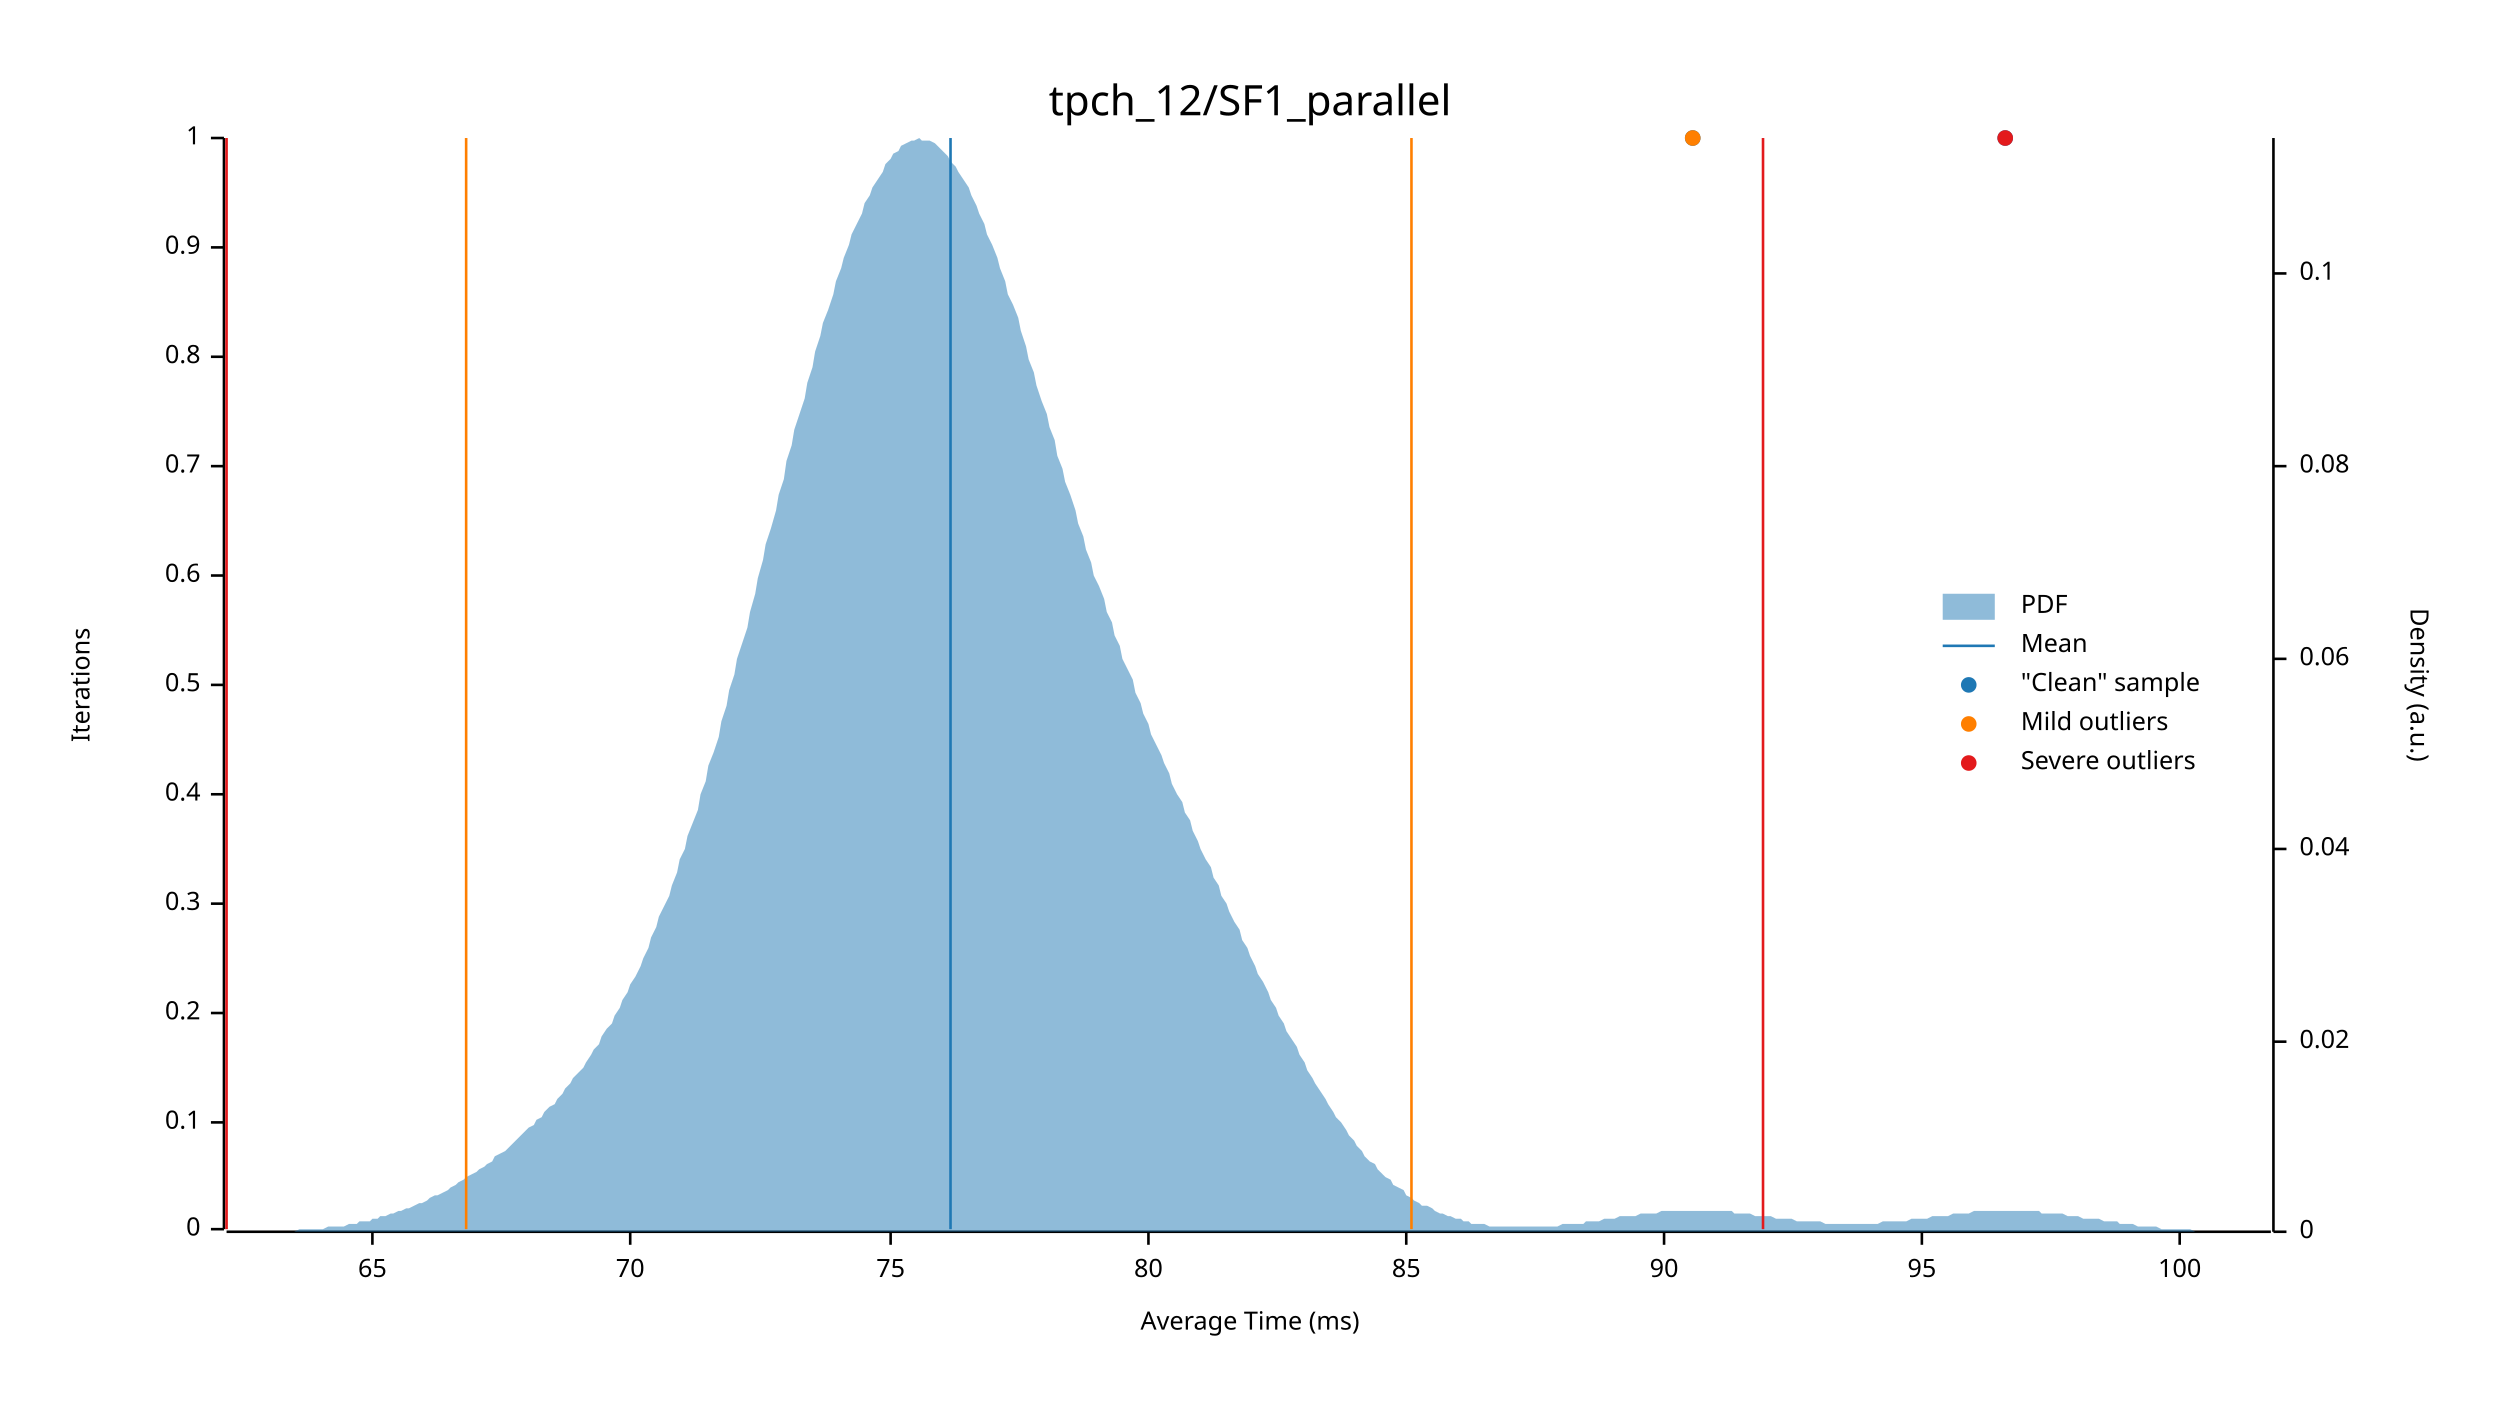
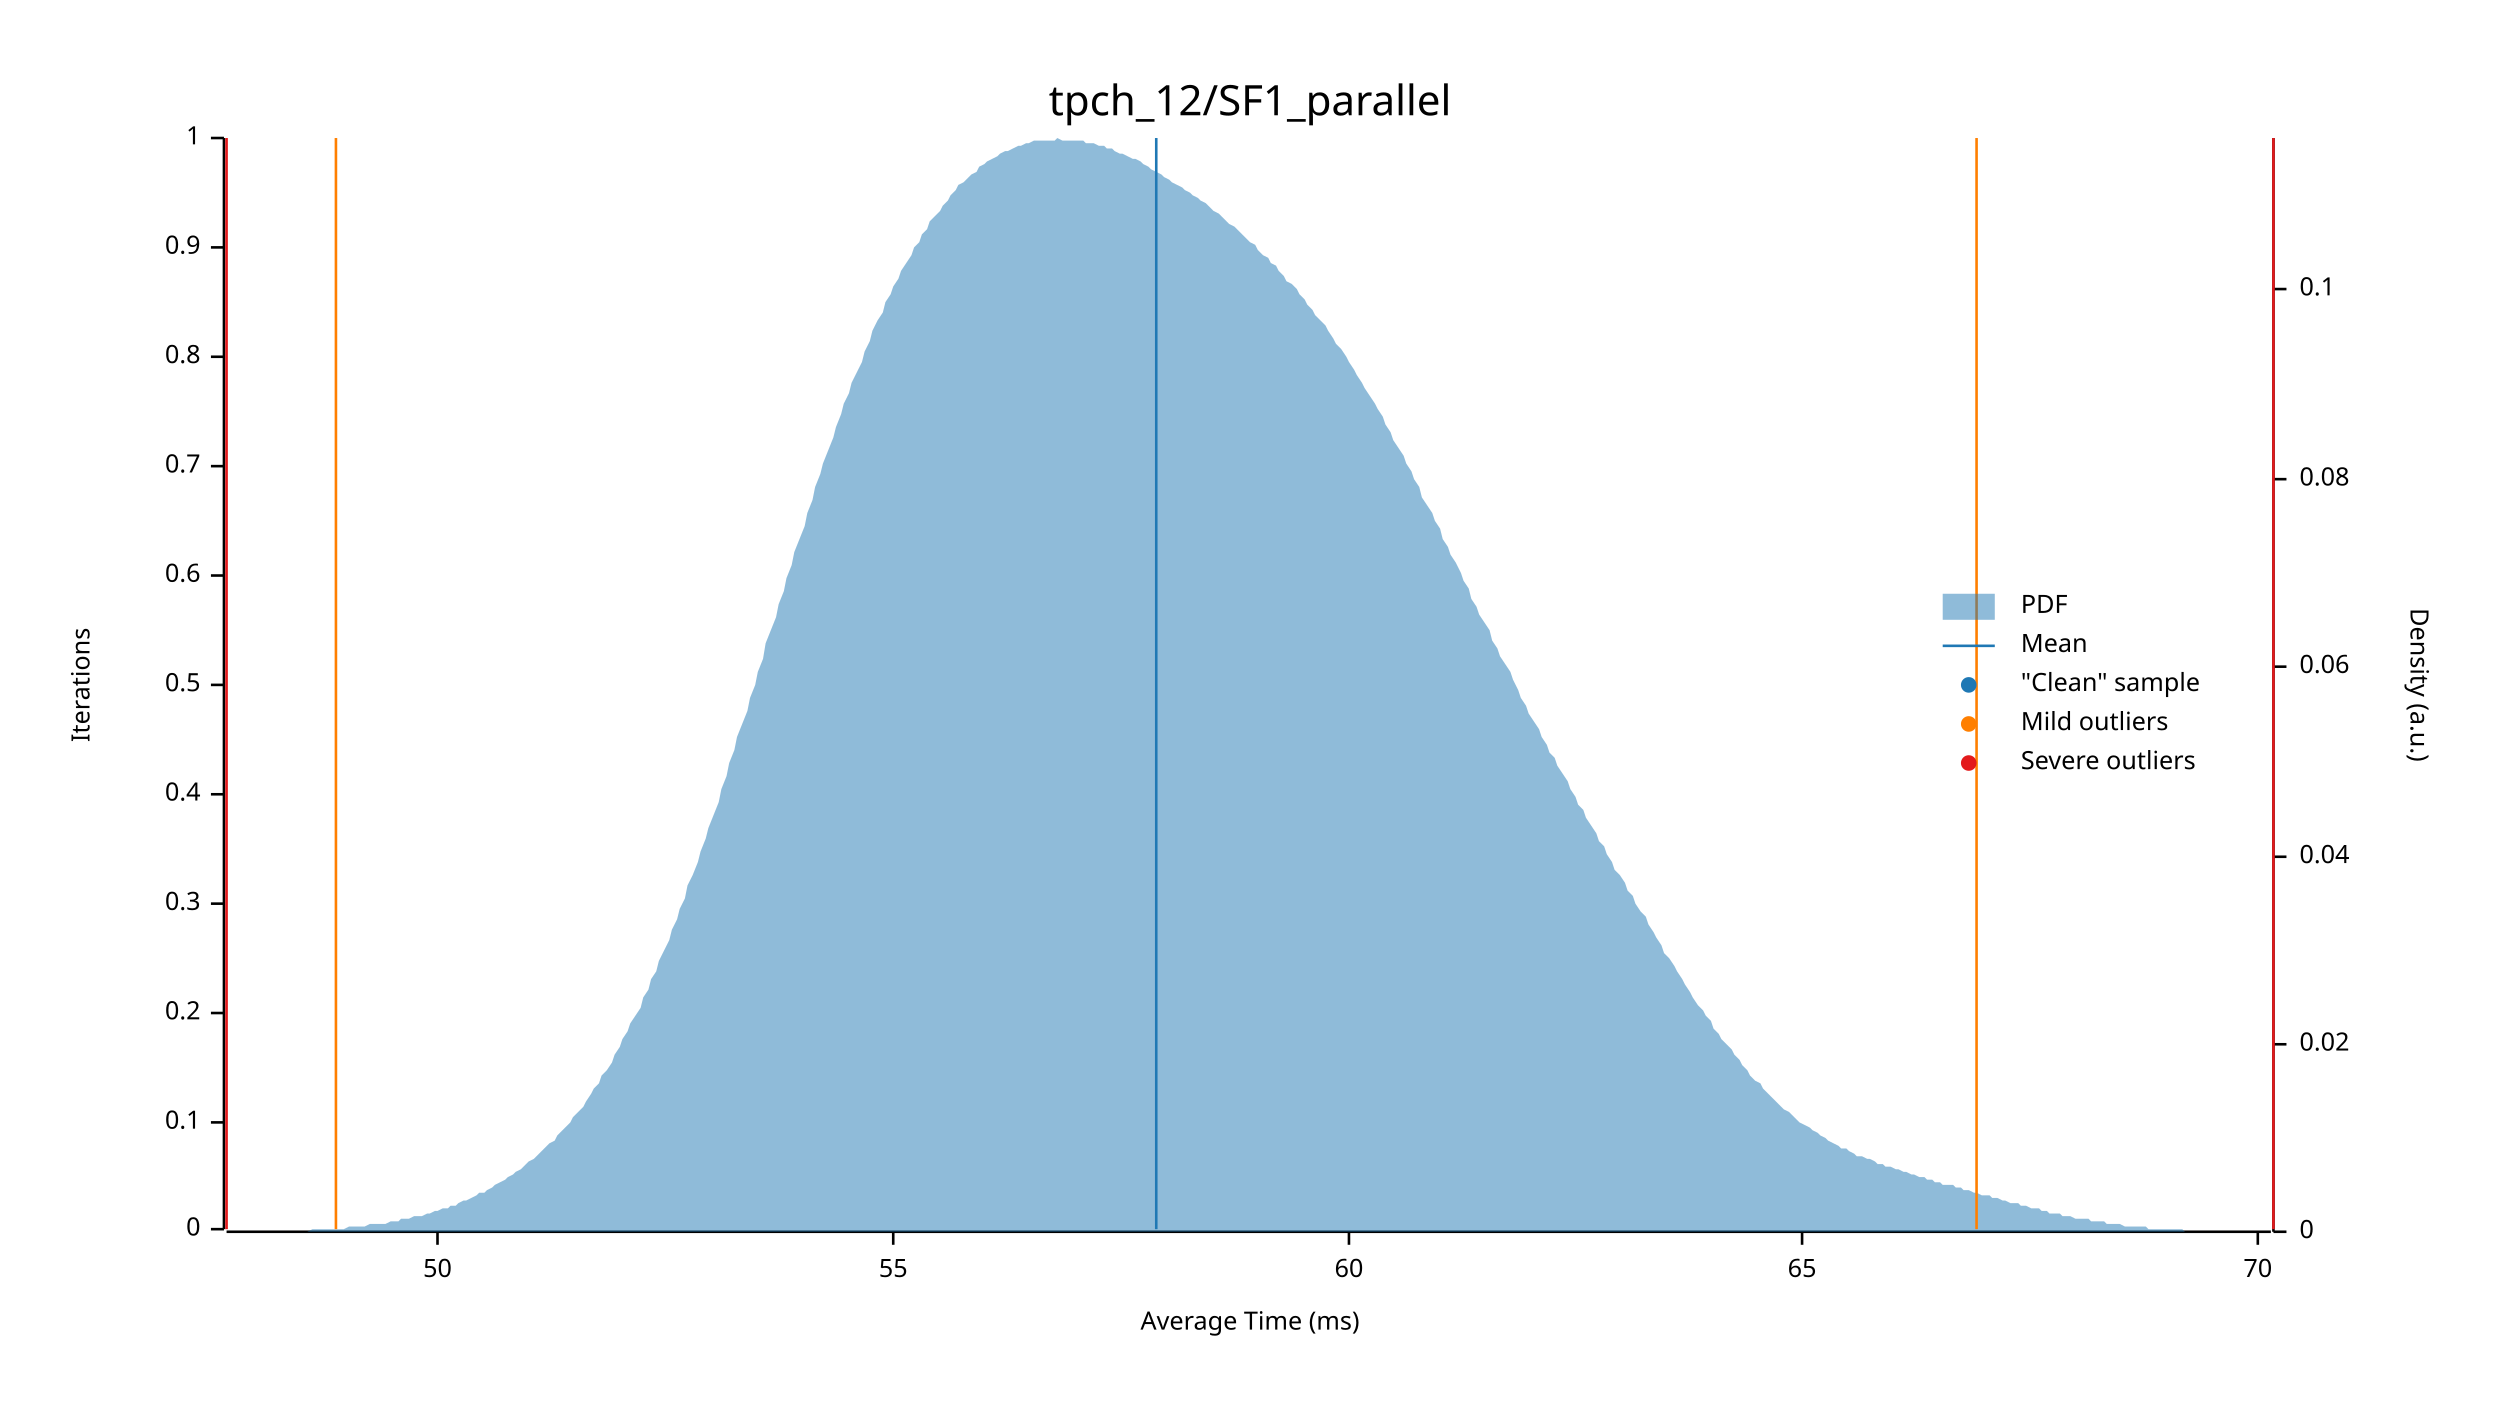
<svg xmlns="http://www.w3.org/2000/svg" width="960" height="540" viewBox="0 0 960 540">
  <text x="480" y="32" dy="0.76em" text-anchor="middle" font-family="sans-serif" font-size="16.129" opacity="1" fill="#000000">
tpch_12/SF1_parallel
</text>
  <text x="27" y="263" dy="0.76em" text-anchor="middle" font-family="sans-serif" font-size="9.677" opacity="1" fill="#000000" transform="rotate(270, 27, 263)">
Iterations
</text>
  <text x="480" y="513" dy="-0.5ex" text-anchor="middle" font-family="sans-serif" font-size="9.677" opacity="1" fill="#000000">
Average Time (ms)
</text>
  <polyline fill="none" opacity="1" stroke="#000000" stroke-width="1" points="86,53 86,472 " />
  <text x="77" y="472" dy="0.5ex" text-anchor="end" font-family="sans-serif" font-size="9.677" opacity="1" fill="#000000">
0
</text>
  <polyline fill="none" opacity="1" stroke="#000000" stroke-width="1" points="81,472 86,472 " />
  <text x="77" y="431" dy="0.5ex" text-anchor="end" font-family="sans-serif" font-size="9.677" opacity="1" fill="#000000">
0.1
</text>
  <polyline fill="none" opacity="1" stroke="#000000" stroke-width="1" points="81,431 86,431 " />
  <text x="77" y="389" dy="0.5ex" text-anchor="end" font-family="sans-serif" font-size="9.677" opacity="1" fill="#000000">
0.2
</text>
  <polyline fill="none" opacity="1" stroke="#000000" stroke-width="1" points="81,389 86,389 " />
  <text x="77" y="347" dy="0.5ex" text-anchor="end" font-family="sans-serif" font-size="9.677" opacity="1" fill="#000000">
0.3
</text>
  <polyline fill="none" opacity="1" stroke="#000000" stroke-width="1" points="81,347 86,347 " />
  <text x="77" y="305" dy="0.5ex" text-anchor="end" font-family="sans-serif" font-size="9.677" opacity="1" fill="#000000">
0.4
</text>
  <polyline fill="none" opacity="1" stroke="#000000" stroke-width="1" points="81,305 86,305 " />
  <text x="77" y="263" dy="0.5ex" text-anchor="end" font-family="sans-serif" font-size="9.677" opacity="1" fill="#000000">
0.5
</text>
  <polyline fill="none" opacity="1" stroke="#000000" stroke-width="1" points="81,263 86,263 " />
  <text x="77" y="221" dy="0.5ex" text-anchor="end" font-family="sans-serif" font-size="9.677" opacity="1" fill="#000000">
0.6
</text>
  <polyline fill="none" opacity="1" stroke="#000000" stroke-width="1" points="81,221 86,221 " />
  <text x="77" y="179" dy="0.5ex" text-anchor="end" font-family="sans-serif" font-size="9.677" opacity="1" fill="#000000">
0.7
</text>
  <polyline fill="none" opacity="1" stroke="#000000" stroke-width="1" points="81,179 86,179 " />
  <text x="77" y="137" dy="0.5ex" text-anchor="end" font-family="sans-serif" font-size="9.677" opacity="1" fill="#000000">
0.8
</text>
  <polyline fill="none" opacity="1" stroke="#000000" stroke-width="1" points="81,137 86,137 " />
  <text x="77" y="95" dy="0.5ex" text-anchor="end" font-family="sans-serif" font-size="9.677" opacity="1" fill="#000000">
0.9
</text>
  <polyline fill="none" opacity="1" stroke="#000000" stroke-width="1" points="81,95 86,95 " />
  <text x="77" y="53" dy="0.5ex" text-anchor="end" font-family="sans-serif" font-size="9.677" opacity="1" fill="#000000">
1
</text>
  <polyline fill="none" opacity="1" stroke="#000000" stroke-width="1" points="81,53 86,53 " />
  <polyline fill="none" opacity="1" stroke="#000000" stroke-width="1" points="87,473 872,473 " />
-   <text x="143" y="483" dy="0.76em" text-anchor="middle" font-family="sans-serif" font-size="9.677" opacity="1" fill="#000000">
+   <text x="168" y="483" dy="0.76em" text-anchor="middle" font-family="sans-serif" font-size="9.677" opacity="1" fill="#000000">
+ 50
+ </text>
+   <polyline fill="none" opacity="1" stroke="#000000" stroke-width="1" points="168,473 168,478 " />
+   <text x="343" y="483" dy="0.76em" text-anchor="middle" font-family="sans-serif" font-size="9.677" opacity="1" fill="#000000">
+ 55
+ </text>
+   <polyline fill="none" opacity="1" stroke="#000000" stroke-width="1" points="343,473 343,478 " />
+   <text x="518" y="483" dy="0.76em" text-anchor="middle" font-family="sans-serif" font-size="9.677" opacity="1" fill="#000000">
+ 60
+ </text>
+   <polyline fill="none" opacity="1" stroke="#000000" stroke-width="1" points="518,473 518,478 " />
+   <text x="692" y="483" dy="0.76em" text-anchor="middle" font-family="sans-serif" font-size="9.677" opacity="1" fill="#000000">
65
</text>
-   <polyline fill="none" opacity="1" stroke="#000000" stroke-width="1" points="143,473 143,478 " />
-   <text x="242" y="483" dy="0.76em" text-anchor="middle" font-family="sans-serif" font-size="9.677" opacity="1" fill="#000000">
+   <polyline fill="none" opacity="1" stroke="#000000" stroke-width="1" points="692,473 692,478 " />
+   <text x="867" y="483" dy="0.76em" text-anchor="middle" font-family="sans-serif" font-size="9.677" opacity="1" fill="#000000">
70
</text>
-   <polyline fill="none" opacity="1" stroke="#000000" stroke-width="1" points="242,473 242,478 " />
-   <text x="342" y="483" dy="0.76em" text-anchor="middle" font-family="sans-serif" font-size="9.677" opacity="1" fill="#000000">
- 75
- </text>
-   <polyline fill="none" opacity="1" stroke="#000000" stroke-width="1" points="342,473 342,478 " />
-   <text x="441" y="483" dy="0.76em" text-anchor="middle" font-family="sans-serif" font-size="9.677" opacity="1" fill="#000000">
- 80
- </text>
-   <polyline fill="none" opacity="1" stroke="#000000" stroke-width="1" points="441,473 441,478 " />
-   <text x="540" y="483" dy="0.76em" text-anchor="middle" font-family="sans-serif" font-size="9.677" opacity="1" fill="#000000">
- 85
- </text>
-   <polyline fill="none" opacity="1" stroke="#000000" stroke-width="1" points="540,473 540,478 " />
-   <text x="639" y="483" dy="0.76em" text-anchor="middle" font-family="sans-serif" font-size="9.677" opacity="1" fill="#000000">
- 90
- </text>
-   <polyline fill="none" opacity="1" stroke="#000000" stroke-width="1" points="639,473 639,478 " />
-   <text x="738" y="483" dy="0.76em" text-anchor="middle" font-family="sans-serif" font-size="9.677" opacity="1" fill="#000000">
- 95
- </text>
-   <polyline fill="none" opacity="1" stroke="#000000" stroke-width="1" points="738,473 738,478 " />
-   <text x="837" y="483" dy="0.76em" text-anchor="middle" font-family="sans-serif" font-size="9.677" opacity="1" fill="#000000">
- 100
- </text>
-   <polyline fill="none" opacity="1" stroke="#000000" stroke-width="1" points="837,473 837,478 " />
+   <polyline fill="none" opacity="1" stroke="#000000" stroke-width="1" points="867,473 867,478 " />
  <text x="933" y="263" dy="0.76em" text-anchor="middle" font-family="sans-serif" font-size="9.677" opacity="1" fill="#000000" transform="rotate(90, 933, 263)">
Density (a.u.)
</text>
  <polyline fill="none" opacity="1" stroke="#000000" stroke-width="1" points="873,53 873,473 " />
  <text x="883" y="473" dy="0.5ex" text-anchor="start" font-family="sans-serif" font-size="9.677" opacity="1" fill="#000000">
0
</text>
  <polyline fill="none" opacity="1" stroke="#000000" stroke-width="1" points="873,473 878,473 " />
-   <text x="883" y="400" dy="0.5ex" text-anchor="start" font-family="sans-serif" font-size="9.677" opacity="1" fill="#000000">
+   <text x="883" y="401" dy="0.5ex" text-anchor="start" font-family="sans-serif" font-size="9.677" opacity="1" fill="#000000">
0.02
</text>
-   <polyline fill="none" opacity="1" stroke="#000000" stroke-width="1" points="873,400 878,400 " />
-   <text x="883" y="326" dy="0.5ex" text-anchor="start" font-family="sans-serif" font-size="9.677" opacity="1" fill="#000000">
+   <polyline fill="none" opacity="1" stroke="#000000" stroke-width="1" points="873,401 878,401 " />
+   <text x="883" y="329" dy="0.5ex" text-anchor="start" font-family="sans-serif" font-size="9.677" opacity="1" fill="#000000">
0.04
</text>
-   <polyline fill="none" opacity="1" stroke="#000000" stroke-width="1" points="873,326 878,326 " />
-   <text x="883" y="253" dy="0.5ex" text-anchor="start" font-family="sans-serif" font-size="9.677" opacity="1" fill="#000000">
+   <polyline fill="none" opacity="1" stroke="#000000" stroke-width="1" points="873,329 878,329 " />
+   <text x="883" y="256" dy="0.5ex" text-anchor="start" font-family="sans-serif" font-size="9.677" opacity="1" fill="#000000">
0.06
</text>
-   <polyline fill="none" opacity="1" stroke="#000000" stroke-width="1" points="873,253 878,253 " />
-   <text x="883" y="179" dy="0.5ex" text-anchor="start" font-family="sans-serif" font-size="9.677" opacity="1" fill="#000000">
+   <polyline fill="none" opacity="1" stroke="#000000" stroke-width="1" points="873,256 878,256 " />
+   <text x="883" y="184" dy="0.5ex" text-anchor="start" font-family="sans-serif" font-size="9.677" opacity="1" fill="#000000">
0.08
</text>
-   <polyline fill="none" opacity="1" stroke="#000000" stroke-width="1" points="873,179 878,179 " />
-   <text x="883" y="105" dy="0.5ex" text-anchor="start" font-family="sans-serif" font-size="9.677" opacity="1" fill="#000000">
+   <polyline fill="none" opacity="1" stroke="#000000" stroke-width="1" points="873,184 878,184 " />
+   <text x="883" y="111" dy="0.5ex" text-anchor="start" font-family="sans-serif" font-size="9.677" opacity="1" fill="#000000">
0.1
</text>
-   <polyline fill="none" opacity="1" stroke="#000000" stroke-width="1" points="873,105 878,105 " />
-   <polygon opacity="0.5" fill="#1F78B4" points="87,473 88,473 90,473 91,473 93,473 94,473 96,473 98,473 99,473 101,473 102,473 104,473 105,473 107,473 109,473 110,473 112,473 113,473 115,472 116,472 118,472 120,472 121,472 123,472 124,472 126,471 127,471 129,471 131,471 132,471 134,470 135,470 137,470 138,469 140,469 142,469 143,468 145,468 146,467 148,467 150,466 151,466 153,465 154,465 156,464 157,464 159,463 161,462 162,462 164,461 165,460 167,459 168,459 170,458 172,457 173,456 175,455 176,454 178,453 179,452 181,451 183,450 184,449 186,448 187,447 189,446 190,444 192,443 194,442 195,441 197,439 198,438 200,436 201,435 203,433 205,432 206,430 208,429 209,427 211,425 213,424 214,422 216,420 217,418 219,416 220,414 222,412 224,410 225,408 227,405 228,403 230,401 231,398 233,395 235,393 236,390 238,387 239,384 241,381 242,378 244,375 246,371 247,368 249,364 250,360 252,356 253,352 255,348 257,344 258,340 260,335 261,330 263,326 264,321 266,316 268,311 269,305 271,300 272,294 274,289 276,283 277,277 279,271 280,265 282,259 283,253 285,247 287,241 288,235 290,228 291,222 293,215 294,209 296,203 298,196 299,190 301,184 302,177 304,171 305,165 307,159 309,153 310,147 312,141 313,135 315,129 316,124 318,119 320,113 321,108 323,103 324,99 326,94 327,90 329,86 331,82 332,78 334,75 335,72 337,69 339,66 340,63 342,61 343,59 345,58 346,56 348,55 350,54 351,54 353,53 354,54 356,54 357,54 359,55 361,57 362,58 364,60 365,62 367,64 368,66 370,69 372,72 373,75 375,79 376,82 378,86 379,90 381,94 383,99 384,103 386,108 387,113 389,117 391,122 392,127 394,133 395,138 397,143 398,148 400,154 402,159 403,164 405,169 406,175 408,180 409,185 411,190 413,196 414,201 416,206 417,211 419,216 420,221 422,225 424,230 425,235 427,239 428,244 430,248 431,253 433,257 435,261 436,266 438,270 439,274 441,278 442,282 444,286 446,290 447,293 449,297 450,301 452,305 454,308 455,312 457,315 458,319 460,323 461,326 463,330 465,333 466,337 468,340 469,344 471,347 472,350 474,354 476,357 477,361 479,364 480,367 482,371 483,374 485,377 487,381 488,384 490,387 491,390 493,393 494,396 496,399 498,402 499,405 501,408 502,411 504,414 505,416 507,419 509,422 510,424 512,427 513,429 515,431 517,434 518,436 520,438 521,440 523,442 524,444 526,446 528,447 529,449 531,451 532,452 534,453 535,455 537,456 539,457 540,459 542,460 543,461 545,462 546,463 548,463 550,464 551,465 553,466 554,466 556,467 557,467 559,468 561,468 562,469 564,469 565,470 567,470 568,470 570,470 572,471 573,471 575,471 576,471 578,471 580,471 581,471 583,471 584,471 586,471 587,471 589,471 591,471 592,471 594,471 595,471 597,471 598,471 600,470 602,470 603,470 605,470 606,470 608,470 609,469 611,469 613,469 614,469 616,468 617,468 619,468 620,468 622,467 624,467 625,467 627,467 628,467 630,466 632,466 633,466 635,466 636,466 638,465 639,465 641,465 643,465 644,465 646,465 647,465 649,465 650,465 652,465 654,465 655,465 657,465 658,465 660,465 661,465 663,465 665,465 666,466 668,466 669,466 671,466 672,466 674,467 676,467 677,467 679,467 680,467 682,468 683,468 685,468 687,468 688,468 690,469 691,469 693,469 695,469 696,469 698,469 699,469 701,470 702,470 704,470 706,470 707,470 709,470 710,470 712,470 713,470 715,470 717,470 718,470 720,470 721,470 723,469 724,469 726,469 728,469 729,469 731,469 732,469 734,468 735,468 737,468 739,468 740,468 742,467 743,467 745,467 746,467 748,467 750,466 751,466 753,466 754,466 756,466 758,465 759,465 761,465 762,465 764,465 765,465 767,465 769,465 770,465 772,465 773,465 775,465 776,465 778,465 780,465 781,465 783,465 784,466 786,466 787,466 789,466 791,466 792,466 794,467 795,467 797,467 798,467 800,468 802,468 803,468 805,468 806,468 808,469 809,469 811,469 813,469 814,470 816,470 817,470 819,470 821,471 822,471 824,471 825,471 827,471 828,471 830,472 832,472 833,472 835,472 836,472 838,472 839,472 841,472 843,473 844,473 846,473 847,473 849,473 850,473 852,473 854,473 855,473 857,473 858,473 860,473 861,473 863,473 865,473 866,473 868,473 869,473 871,473 873,473 873,473 87,473 " />
-   <polyline fill="none" opacity="1" stroke="#1F78B4" stroke-width="1" points="365,472 365,53 " />
-   <polyline fill="none" opacity="1" stroke="#FF7F00" stroke-width="1" points="179,472 179,53 " />
-   <polyline fill="none" opacity="1" stroke="#FF7F00" stroke-width="1" points="542,472 542,53 " />
+   <polyline fill="none" opacity="1" stroke="#000000" stroke-width="1" points="873,111 878,111 " />
+   <polygon opacity="0.5" fill="#1F78B4" points="87,473 88,473 90,473 91,473 93,473 94,473 96,473 98,473 99,473 101,473 102,473 104,473 105,473 107,473 109,473 110,473 112,473 113,473 115,473 116,473 118,473 120,472 121,472 123,472 124,472 126,472 127,472 129,472 131,472 132,472 134,471 135,471 137,471 138,471 140,471 142,470 143,470 145,470 146,470 148,470 150,469 151,469 153,469 154,468 156,468 157,468 159,467 161,467 162,467 164,466 165,466 167,465 168,465 170,464 172,464 173,463 175,463 176,462 178,461 179,461 181,460 183,459 184,458 186,458 187,457 189,456 190,455 192,454 194,453 195,452 197,451 198,450 200,449 201,448 203,446 205,445 206,444 208,442 209,441 211,439 213,438 214,436 216,434 217,433 219,431 220,429 222,427 224,425 225,423 227,420 228,418 230,416 231,413 233,411 235,408 236,405 238,402 239,399 241,396 242,393 244,390 246,387 247,383 249,380 250,376 252,373 253,369 255,365 257,361 258,357 260,353 261,349 263,345 264,340 266,336 268,331 269,327 271,322 272,318 274,313 276,308 277,303 279,298 280,293 282,288 283,283 285,278 287,273 288,268 290,263 291,258 293,253 294,247 296,242 298,237 299,232 301,227 302,222 304,217 305,212 307,207 309,202 310,197 312,192 313,187 315,182 316,178 318,173 320,168 321,164 323,159 324,155 326,151 327,147 329,143 331,139 332,135 334,131 335,127 337,123 339,120 340,116 342,113 343,110 345,107 346,104 348,101 350,98 351,95 353,93 354,90 356,88 357,85 359,83 361,81 362,79 364,77 365,75 367,73 368,71 370,70 372,68 373,67 375,66 376,64 378,63 379,62 381,61 383,60 384,59 386,58 387,58 389,57 391,56 392,56 394,55 395,55 397,54 398,54 400,54 402,54 403,54 405,54 406,53 408,54 409,54 411,54 413,54 414,54 416,54 417,55 419,55 420,55 422,56 424,56 425,57 427,57 428,58 430,59 431,59 433,60 435,61 436,61 438,62 439,63 441,64 442,65 444,66 446,67 447,68 449,69 450,70 452,71 454,72 455,73 457,74 458,75 460,76 461,77 463,78 465,80 466,81 468,82 469,83 471,85 472,86 474,87 476,89 477,90 479,92 480,93 482,94 483,96 485,98 487,99 488,101 490,102 491,104 493,106 494,108 496,109 498,111 499,113 501,115 502,117 504,119 505,121 507,123 509,125 510,127 512,130 513,132 515,134 517,137 518,139 520,142 521,144 523,147 524,149 526,152 528,155 529,157 531,160 532,163 534,166 535,169 537,172 539,175 540,178 542,181 543,184 545,187 546,191 548,194 550,197 551,200 553,203 554,207 556,210 557,213 559,216 561,220 562,223 564,226 565,230 567,233 568,236 570,239 572,242 573,246 575,249 576,252 578,255 580,258 581,261 583,265 584,268 586,271 587,274 589,277 591,280 592,283 594,286 595,289 597,291 598,294 600,297 602,300 603,303 605,306 606,309 608,311 609,314 611,317 613,320 614,323 616,325 617,328 619,331 620,334 622,336 624,339 625,342 627,344 628,347 630,350 632,352 633,355 635,358 636,360 638,363 639,366 641,368 643,371 644,373 646,376 647,378 649,381 650,383 652,386 654,388 655,390 657,392 658,395 660,397 661,399 663,401 665,403 666,405 668,407 669,409 671,411 672,413 674,415 676,416 677,418 679,420 680,421 682,423 683,424 685,426 687,427 688,428 690,430 691,431 693,432 695,433 696,434 698,435 699,436 701,437 702,438 704,439 706,440 707,441 709,441 710,442 712,443 713,444 715,444 717,445 718,445 720,446 721,447 723,447 724,448 726,448 728,449 729,449 731,450 732,450 734,451 735,451 737,452 739,452 740,453 742,453 743,454 745,454 746,455 748,455 750,455 751,456 753,456 754,457 756,457 758,458 759,458 761,459 762,459 764,459 765,460 767,460 769,461 770,461 772,462 773,462 775,462 776,463 778,463 780,464 781,464 783,464 784,465 786,465 787,466 789,466 791,466 792,467 794,467 795,467 797,468 798,468 800,468 802,468 803,469 805,469 806,469 808,469 809,470 811,470 813,470 814,470 816,471 817,471 819,471 821,471 822,471 824,471 825,472 827,472 828,472 830,472 832,472 833,472 835,472 836,472 838,472 839,473 841,473 843,473 844,473 846,473 847,473 849,473 850,473 852,473 854,473 855,473 857,473 858,473 860,473 861,473 863,473 865,473 866,473 868,473 869,473 871,473 873,473 873,473 87,473 " />
+   <polyline fill="none" opacity="1" stroke="#1F78B4" stroke-width="1" points="444,472 444,53 " />
+   <polyline fill="none" opacity="1" stroke="#FF7F00" stroke-width="1" points="129,472 129,53 " />
+   <polyline fill="none" opacity="1" stroke="#FF7F00" stroke-width="1" points="759,472 759,53 " />
  <polyline fill="none" opacity="1" stroke="#E31A1C" stroke-width="1" points="87,472 87,53 " />
-   <polyline fill="none" opacity="1" stroke="#E31A1C" stroke-width="1" points="677,472 677,53 " />
-   <circle cx="770" cy="53" r="3" opacity="1" fill="#1F78B4" stroke="none" stroke-width="1" />
-   <circle cx="650" cy="53" r="3" opacity="1" fill="#1F78B4" stroke="none" stroke-width="1" />
-   <circle cx="650" cy="53" r="3" opacity="1" fill="#FF7F00" stroke="none" stroke-width="1" />
-   <circle cx="770" cy="53" r="3" opacity="1" fill="#E31A1C" stroke="none" stroke-width="1" />
+   <polyline fill="none" opacity="1" stroke="#E31A1C" stroke-width="1" points="873,472 873,53 " />
  <text x="776" y="228" dy="0.76em" text-anchor="start" font-family="sans-serif" font-size="9.677" opacity="1" fill="#000000">
PDF
</text>
  <text x="776" y="243" dy="0.76em" text-anchor="start" font-family="sans-serif" font-size="9.677" opacity="1" fill="#000000">
Mean
</text>
  <text x="776" y="258" dy="0.76em" text-anchor="start" font-family="sans-serif" font-size="9.677" opacity="1" fill="#000000">
"Clean" sample
</text>
  <text x="776" y="273" dy="0.76em" text-anchor="start" font-family="sans-serif" font-size="9.677" opacity="1" fill="#000000">
Mild outliers
</text>
  <text x="776" y="288" dy="0.76em" text-anchor="start" font-family="sans-serif" font-size="9.677" opacity="1" fill="#000000">
Severe outliers
</text>
  <rect x="746" y="228" width="20" height="10" opacity="0.5" fill="#1F78B4" stroke="none" />
  <polyline fill="none" opacity="1" stroke="#1F78B4" stroke-width="1" points="746,248 766,248 " />
  <circle cx="756" cy="263" r="3" opacity="1" fill="#1F78B4" stroke="none" stroke-width="1" />
  <circle cx="756" cy="278" r="3" opacity="1" fill="#FF7F00" stroke="none" stroke-width="1" />
  <circle cx="756" cy="293" r="3" opacity="1" fill="#E31A1C" stroke="none" stroke-width="1" />
</svg>
